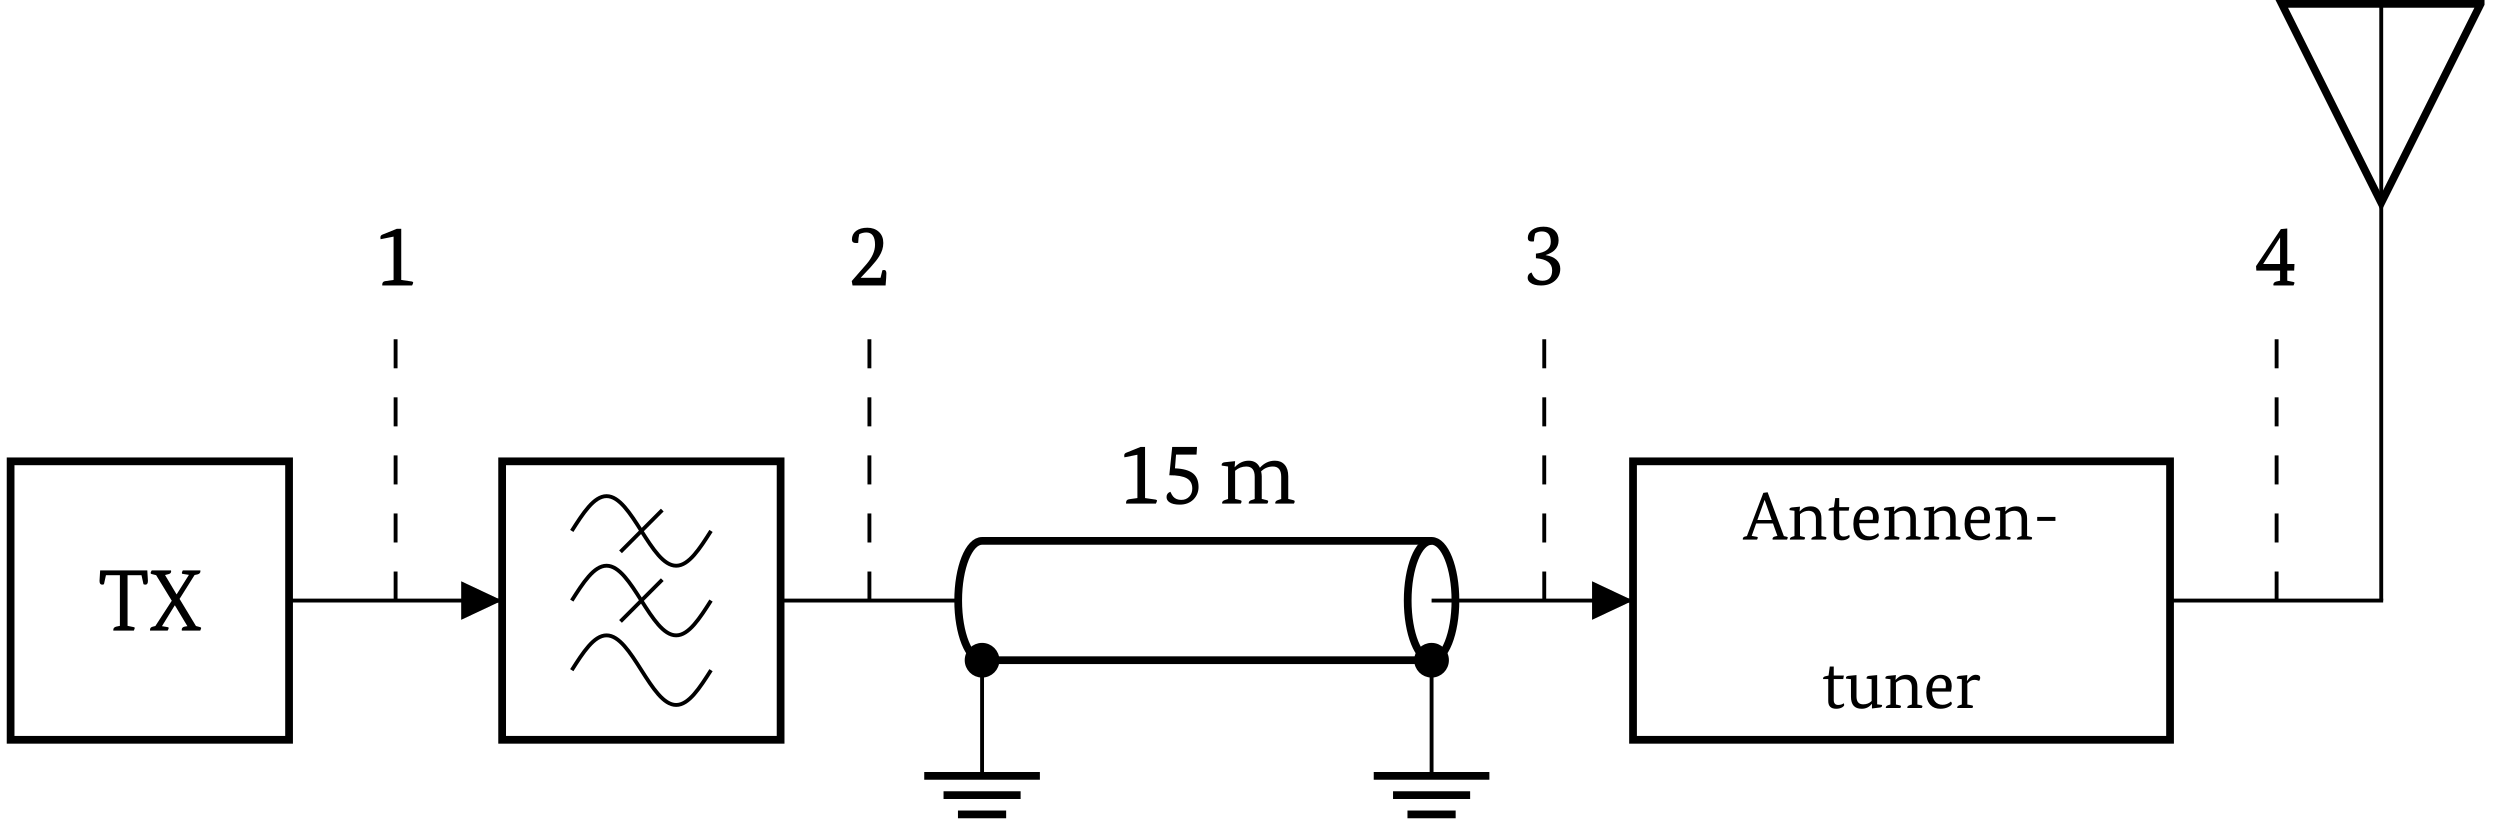
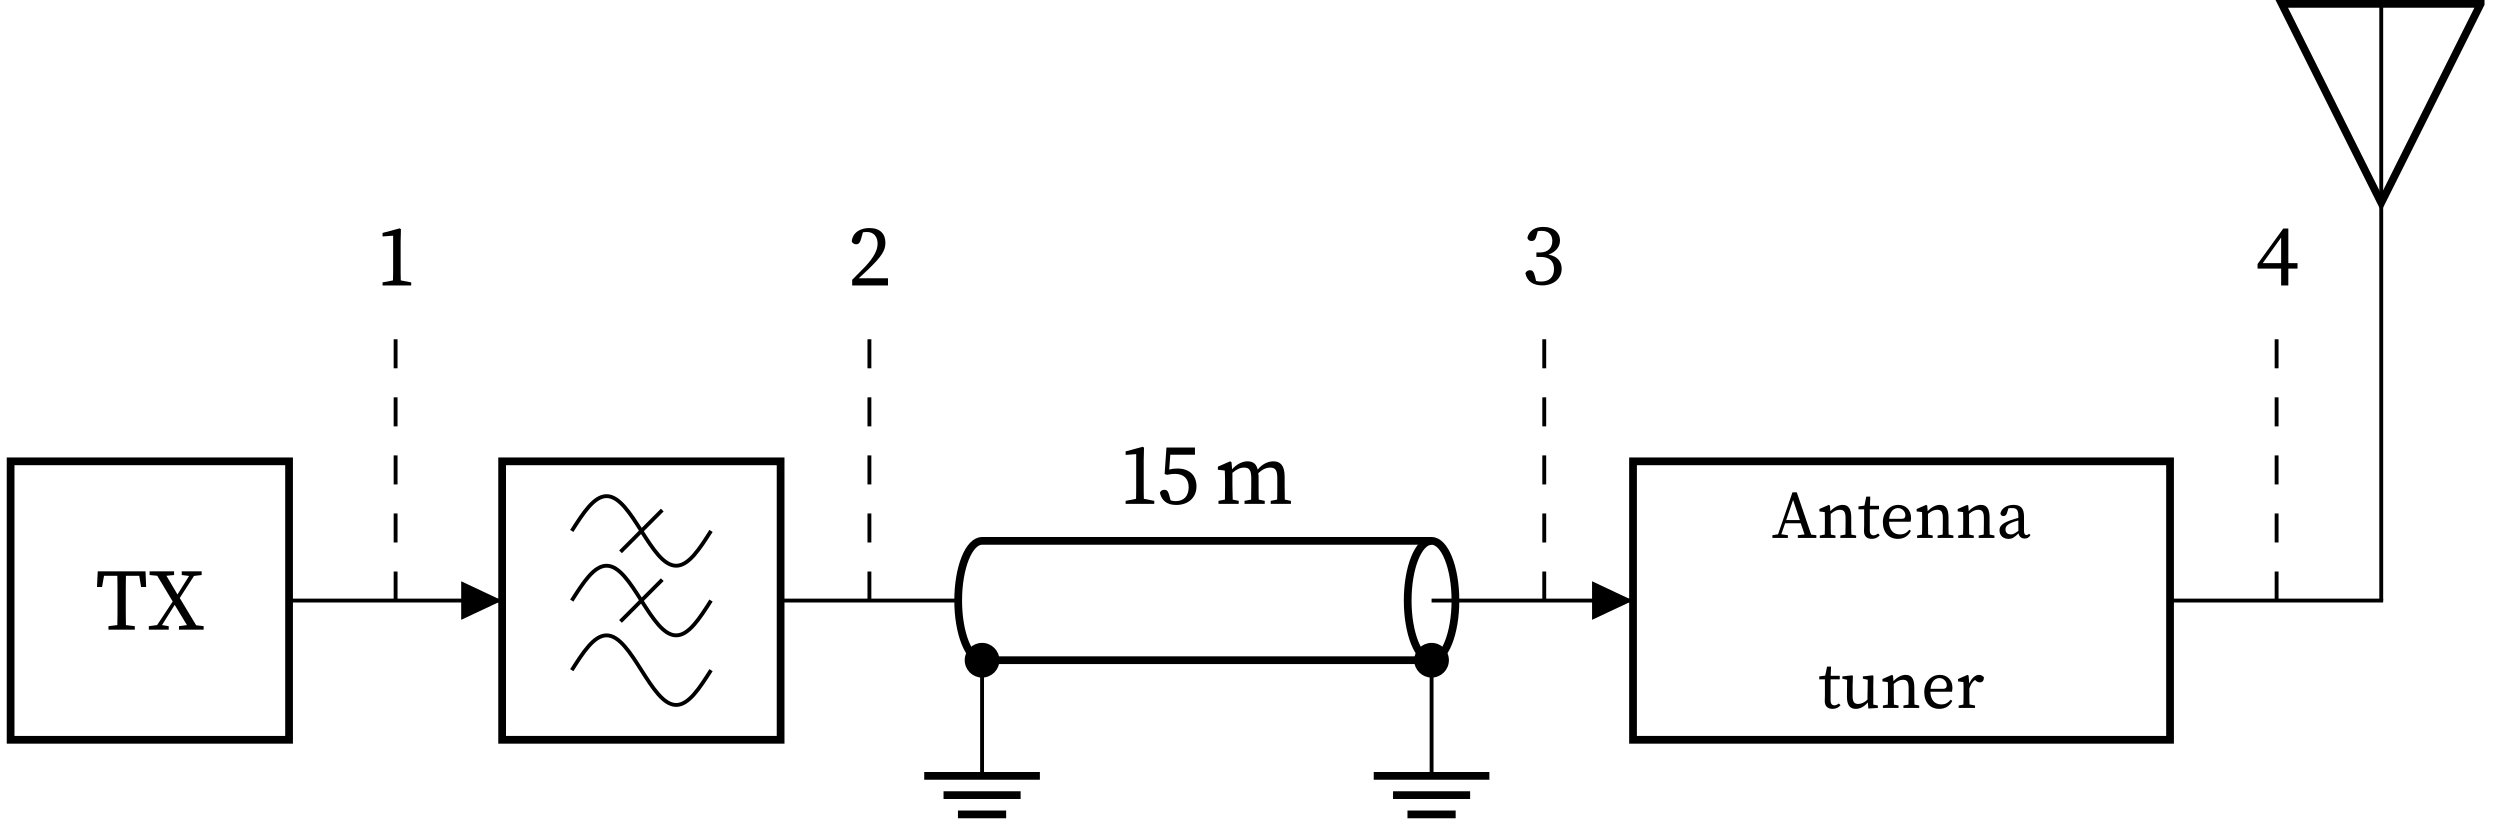
- <svg xmlns="http://www.w3.org/2000/svg" xmlns:xlink="http://www.w3.org/1999/xlink" width="255.099pt" height="84.245pt" viewBox="0 0 255.099 84.245" version="1.2">
+ <svg xmlns="http://www.w3.org/2000/svg" xmlns:xlink="http://www.w3.org/1999/xlink" width="255.099" height="84.245" viewBox="0 0 255.099 84.245">
  <defs>
    <g>
-       <symbol overflow="visible" id="glyph0-0">
-         <path style="stroke:none;" d="M 0.438 0 L 0.438 -6.219 L 4.781 -6.219 L 4.781 0 Z M 0.891 -0.438 L 4.344 -0.438 L 4.344 -5.781 L 0.891 -5.781 Z M 0.891 -0.438 " />
-       </symbol>
-       <symbol overflow="visible" id="glyph0-1">
-         <path style="stroke:none;" d="M 4.438 -5.656 L 3.016 -5.656 L 3.016 -0.484 L 3.625 -0.359 C 3.707 -0.348 3.75 -0.316 3.75 -0.266 C 3.75 -0.234 3.719 -0.145 3.656 0 L 1.562 0 C 1.562 -0.02 1.562 -0.047 1.562 -0.078 C 1.562 -0.242 1.66 -0.352 1.859 -0.406 L 2.234 -0.484 L 2.234 -5.656 L 0.812 -5.656 L 0.609 -4.734 C 0.547 -4.703 0.484 -4.688 0.422 -4.688 C 0.242 -4.688 0.156 -4.816 0.156 -5.078 C 0.156 -5.234 0.176 -5.586 0.219 -6.141 L 5.031 -6.141 C 5.07 -5.586 5.094 -5.234 5.094 -5.078 C 5.094 -4.816 5.008 -4.688 4.844 -4.688 C 4.77 -4.688 4.703 -4.703 4.641 -4.734 Z M 4.438 -5.656 " />
-       </symbol>
-       <symbol overflow="visible" id="glyph0-2">
-         <path style="stroke:none;" d="M 2.188 -6.141 C 2.195 -6.109 2.203 -6.078 2.203 -6.047 C 2.203 -5.891 2.098 -5.789 1.891 -5.75 L 1.578 -5.672 L 2.75 -3.703 L 2.766 -3.703 L 4.016 -5.688 L 3.422 -5.781 C 3.336 -5.781 3.297 -5.816 3.297 -5.891 C 3.297 -5.941 3.328 -6.023 3.391 -6.141 L 5.188 -6.141 C 5.188 -6.109 5.188 -6.078 5.188 -6.047 C 5.188 -5.891 5.086 -5.785 4.891 -5.734 L 4.594 -5.672 L 3.062 -3.234 L 4.734 -0.469 L 5.141 -0.359 C 5.223 -0.336 5.266 -0.305 5.266 -0.266 C 5.266 -0.234 5.234 -0.145 5.172 0 L 3.297 0 C 3.285 -0.02 3.281 -0.047 3.281 -0.078 C 3.281 -0.254 3.379 -0.363 3.578 -0.406 L 3.859 -0.453 L 2.594 -2.562 L 2.562 -2.562 L 1.266 -0.453 L 1.828 -0.359 C 1.91 -0.348 1.953 -0.316 1.953 -0.266 C 1.953 -0.203 1.914 -0.113 1.844 0 L 0.047 0 C 0.047 -0.02 0.047 -0.047 0.047 -0.078 C 0.047 -0.254 0.145 -0.363 0.344 -0.406 L 0.594 -0.469 L 2.266 -3.047 L 0.672 -5.656 L 0.234 -5.766 C 0.148 -5.785 0.109 -5.828 0.109 -5.891 C 0.109 -5.941 0.145 -6.023 0.219 -6.141 Z M 2.188 -6.141 " />
-       </symbol>
-       <symbol overflow="visible" id="glyph0-3">
-         <path style="stroke:none;" d="M 2.016 -0.562 L 2.016 -4.984 L 0.688 -4.719 C 0.676 -4.789 0.672 -4.852 0.672 -4.906 C 0.672 -5.039 0.738 -5.133 0.875 -5.188 L 2.344 -5.781 L 2.797 -5.781 L 2.797 -0.562 L 3.875 -0.406 C 3.969 -0.383 4.016 -0.348 4.016 -0.297 C 4.016 -0.242 3.977 -0.145 3.906 0 L 0.859 0 C 0.859 -0.02 0.859 -0.047 0.859 -0.078 C 0.859 -0.285 0.953 -0.406 1.141 -0.438 Z M 2.016 -0.562 " />
-       </symbol>
-       <symbol overflow="visible" id="glyph0-4">
-         <path style="stroke:none;" d="M 1.125 -5.781 L 3.656 -5.781 L 3.609 -5 L 1.516 -5 L 1.406 -3.594 C 2.258 -3.562 2.879 -3.383 3.266 -3.062 C 3.629 -2.758 3.812 -2.301 3.812 -1.688 C 3.812 -1.188 3.633 -0.758 3.281 -0.406 C 2.926 -0.062 2.461 0.109 1.891 0.109 C 1.41 0.109 1.051 0.02 0.812 -0.156 C 0.633 -0.289 0.547 -0.461 0.547 -0.672 C 0.547 -0.93 0.676 -1.109 0.938 -1.203 C 1.051 -0.961 1.145 -0.801 1.219 -0.719 C 1.414 -0.488 1.691 -0.375 2.047 -0.375 C 2.391 -0.375 2.664 -0.488 2.875 -0.719 C 3.07 -0.926 3.172 -1.195 3.172 -1.531 C 3.172 -2.02 2.984 -2.367 2.609 -2.578 C 2.242 -2.785 1.648 -2.891 0.828 -2.891 Z M 1.125 -5.781 " />
-       </symbol>
-       <symbol overflow="visible" id="glyph0-5">
-         <path style="stroke:none;" d="M 7.047 -0.469 L 7.578 -0.344 C 7.66 -0.32 7.703 -0.285 7.703 -0.234 C 7.703 -0.148 7.676 -0.07 7.625 0 L 5.734 0 C 5.723 -0.02 5.719 -0.039 5.719 -0.062 C 5.719 -0.195 5.812 -0.297 6 -0.359 L 6.328 -0.469 L 6.328 -2.734 C 6.328 -3.43 6.047 -3.781 5.484 -3.781 C 5.023 -3.781 4.625 -3.617 4.281 -3.297 C 4.32 -3.086 4.344 -2.914 4.344 -2.781 L 4.344 -0.469 L 4.875 -0.344 C 4.957 -0.32 5 -0.285 5 -0.234 C 5 -0.148 4.969 -0.07 4.906 0 L 3.016 0 C 3.016 -0.02 3.016 -0.039 3.016 -0.062 C 3.016 -0.195 3.109 -0.297 3.297 -0.359 L 3.625 -0.469 L 3.625 -2.734 C 3.625 -3.43 3.336 -3.781 2.766 -3.781 C 2.328 -3.781 1.945 -3.633 1.625 -3.344 L 1.625 -0.469 L 2.156 -0.344 C 2.238 -0.32 2.281 -0.285 2.281 -0.234 C 2.281 -0.148 2.254 -0.07 2.203 0 L 0.312 0 C 0.301 -0.02 0.297 -0.039 0.297 -0.062 C 0.297 -0.195 0.391 -0.297 0.578 -0.359 L 0.906 -0.469 L 0.906 -3.781 L 0.266 -3.875 C 0.254 -3.895 0.25 -3.914 0.25 -3.938 C 0.25 -4.102 0.359 -4.195 0.578 -4.219 L 1.625 -4.328 L 1.578 -3.719 L 1.594 -3.719 C 2.008 -4.156 2.484 -4.375 3.016 -4.375 C 3.555 -4.375 3.938 -4.133 4.156 -3.656 C 4.582 -4.133 5.094 -4.375 5.688 -4.375 C 6.113 -4.375 6.445 -4.234 6.688 -3.953 C 6.926 -3.68 7.047 -3.289 7.047 -2.781 Z M 7.047 -0.469 " />
-       </symbol>
-       <symbol overflow="visible" id="glyph0-6">
-         <path style="stroke:none;" d="M 0.422 -0.453 L 1.922 -2.172 C 2.504 -2.848 2.797 -3.508 2.797 -4.156 C 2.797 -4.988 2.5 -5.406 1.906 -5.406 C 1.664 -5.406 1.426 -5.348 1.188 -5.234 C 1.125 -4.992 1.086 -4.695 1.078 -4.344 C 1.004 -4.332 0.938 -4.328 0.875 -4.328 C 0.582 -4.328 0.438 -4.445 0.438 -4.688 C 0.438 -5.051 0.578 -5.344 0.859 -5.562 C 1.148 -5.781 1.535 -5.891 2.016 -5.891 C 2.492 -5.891 2.883 -5.75 3.188 -5.469 C 3.488 -5.195 3.641 -4.816 3.641 -4.328 C 3.641 -3.867 3.5 -3.414 3.219 -2.969 C 3.039 -2.676 2.742 -2.301 2.328 -1.844 L 1.344 -0.797 L 1.344 -0.781 L 3.359 -0.781 L 3.547 -1.547 C 3.598 -1.566 3.66 -1.578 3.734 -1.578 C 3.879 -1.578 3.953 -1.461 3.953 -1.234 C 3.953 -1.004 3.926 -0.594 3.875 0 L 0.5 0 Z M 0.422 -0.453 " />
-       </symbol>
-       <symbol overflow="visible" id="glyph0-7">
-         <path style="stroke:none;" d="M 1.375 -3.141 C 2.383 -3.254 2.891 -3.656 2.891 -4.344 C 2.891 -5.051 2.586 -5.406 1.984 -5.406 C 1.711 -5.406 1.484 -5.336 1.297 -5.203 C 1.223 -4.961 1.18 -4.691 1.172 -4.391 C 1.098 -4.379 1.031 -4.375 0.969 -4.375 C 0.688 -4.375 0.547 -4.492 0.547 -4.734 C 0.547 -5.078 0.691 -5.352 0.984 -5.562 C 1.285 -5.781 1.676 -5.891 2.156 -5.891 C 2.633 -5.891 3.008 -5.766 3.281 -5.516 C 3.551 -5.266 3.688 -4.926 3.688 -4.5 C 3.688 -4.082 3.547 -3.742 3.266 -3.484 C 3.078 -3.297 2.781 -3.133 2.375 -3 L 2.375 -2.984 C 2.844 -2.91 3.207 -2.754 3.469 -2.516 C 3.727 -2.273 3.859 -1.969 3.859 -1.594 C 3.859 -1.102 3.676 -0.695 3.312 -0.375 C 2.945 -0.051 2.473 0.109 1.891 0.109 C 1.41 0.109 1.051 0.016 0.812 -0.172 C 0.625 -0.305 0.531 -0.473 0.531 -0.672 C 0.531 -0.941 0.66 -1.125 0.922 -1.219 C 1.016 -0.988 1.109 -0.82 1.203 -0.719 C 1.41 -0.488 1.688 -0.375 2.031 -0.375 C 2.695 -0.375 3.031 -0.727 3.031 -1.438 C 3.031 -2.176 2.477 -2.586 1.375 -2.672 Z M 1.375 -3.141 " />
-       </symbol>
-       <symbol overflow="visible" id="glyph0-8">
-         <path style="stroke:none;" d="M 0.125 -1.969 L 2.656 -5.75 L 3.312 -5.812 L 3.312 -2.188 L 4.047 -2.188 L 4.016 -1.516 L 3.312 -1.516 L 3.312 -0.484 L 3.922 -0.359 C 4.004 -0.348 4.047 -0.316 4.047 -0.266 C 4.047 -0.234 4.016 -0.145 3.953 0 L 1.906 0 C 1.895 -0.02 1.891 -0.047 1.891 -0.078 C 1.891 -0.242 1.992 -0.352 2.203 -0.406 L 2.578 -0.484 L 2.578 -1.516 L 0.156 -1.516 Z M 0.859 -2.188 L 2.578 -2.188 L 2.578 -4.875 L 2.562 -4.875 L 0.859 -2.203 Z M 0.859 -2.188 " />
-       </symbol>
-       <symbol overflow="visible" id="glyph1-0">
-         <path style="stroke:none;" d="M 0.344 0 L 0.344 -4.828 L 3.719 -4.828 L 3.719 0 Z M 0.688 -0.344 L 3.375 -0.344 L 3.375 -4.484 L 0.688 -4.484 Z M 0.688 -0.344 " />
-       </symbol>
-       <symbol overflow="visible" id="glyph1-1">
-         <path style="stroke:none;" d="M 3.469 -0.375 L 3.016 -1.641 L 1.297 -1.641 L 0.844 -0.375 L 1.375 -0.281 C 1.438 -0.27 1.469 -0.242 1.469 -0.203 C 1.469 -0.172 1.441 -0.102 1.391 0 L -0.062 0 C -0.062 -0.02 -0.062 -0.039 -0.062 -0.062 C -0.062 -0.195 0.016 -0.281 0.172 -0.312 L 0.359 -0.359 L 2.031 -4.766 L 2.469 -4.828 L 4.125 -0.359 L 4.438 -0.281 C 4.5 -0.258 4.531 -0.234 4.531 -0.203 C 4.531 -0.18 4.504 -0.113 4.453 0 L 2.984 0 C 2.973 -0.02 2.969 -0.039 2.969 -0.062 C 2.969 -0.188 3.047 -0.27 3.203 -0.312 Z M 1.422 -2 L 2.891 -2 L 2.172 -4.031 L 2.156 -4.031 Z M 1.422 -2 " />
-       </symbol>
-       <symbol overflow="visible" id="glyph1-2">
-         <path style="stroke:none;" d="M 0.703 -0.359 L 0.703 -2.938 L 0.203 -3 C 0.191 -3.02 0.188 -3.039 0.188 -3.062 C 0.188 -3.188 0.273 -3.258 0.453 -3.281 L 1.266 -3.359 L 1.219 -2.891 L 1.25 -2.891 C 1.406 -3.047 1.535 -3.156 1.641 -3.219 C 1.859 -3.332 2.102 -3.391 2.375 -3.391 C 2.719 -3.391 2.984 -3.281 3.172 -3.062 C 3.359 -2.852 3.453 -2.551 3.453 -2.156 L 3.453 -0.359 L 3.875 -0.266 C 3.938 -0.254 3.969 -0.223 3.969 -0.172 C 3.969 -0.117 3.941 -0.062 3.891 0 L 2.438 0 C 2.426 -0.02 2.422 -0.035 2.422 -0.047 C 2.422 -0.148 2.492 -0.227 2.641 -0.281 L 2.891 -0.359 L 2.891 -2.125 C 2.891 -2.406 2.812 -2.617 2.656 -2.766 C 2.52 -2.879 2.348 -2.938 2.141 -2.938 C 1.816 -2.938 1.523 -2.82 1.266 -2.594 L 1.266 -0.359 L 1.672 -0.266 C 1.742 -0.254 1.781 -0.223 1.781 -0.172 C 1.781 -0.117 1.754 -0.062 1.703 0 L 0.234 0 C 0.234 -0.02 0.234 -0.035 0.234 -0.047 C 0.234 -0.148 0.305 -0.227 0.453 -0.281 Z M 0.703 -0.359 " />
-       </symbol>
-       <symbol overflow="visible" id="glyph1-3">
-         <path style="stroke:none;" d="M 0.672 -3.312 L 0.797 -4.234 L 1.203 -4.234 L 1.203 -3.312 L 2.234 -3.312 L 2.172 -2.953 L 1.203 -2.953 L 1.203 -0.828 C 1.203 -0.484 1.352 -0.312 1.656 -0.312 C 1.883 -0.312 2.07 -0.367 2.219 -0.484 C 2.25 -0.441 2.266 -0.379 2.266 -0.297 C 2.266 -0.234 2.203 -0.16 2.078 -0.078 C 1.91 0.023 1.703 0.078 1.453 0.078 C 0.91 0.078 0.641 -0.188 0.641 -0.719 L 0.641 -2.953 L 0.125 -2.953 C 0.113 -2.973 0.109 -2.988 0.109 -3 C 0.109 -3.113 0.18 -3.191 0.328 -3.234 Z M 0.672 -3.312 " />
-       </symbol>
-       <symbol overflow="visible" id="glyph1-4">
-         <path style="stroke:none;" d="M 0.891 -1.672 C 0.898 -1.242 1 -0.91 1.188 -0.672 C 1.375 -0.441 1.633 -0.328 1.969 -0.328 C 2.27 -0.328 2.551 -0.438 2.812 -0.656 C 2.863 -0.613 2.895 -0.547 2.906 -0.453 C 2.906 -0.348 2.801 -0.238 2.594 -0.125 C 2.352 0.008 2.066 0.078 1.734 0.078 C 1.316 0.078 0.984 -0.047 0.734 -0.297 C 0.441 -0.598 0.297 -1.031 0.297 -1.594 C 0.297 -2.164 0.445 -2.617 0.75 -2.953 C 1.02 -3.242 1.359 -3.391 1.766 -3.391 C 2.117 -3.391 2.398 -3.285 2.609 -3.078 C 2.797 -2.867 2.891 -2.586 2.891 -2.234 C 2.891 -2.086 2.863 -1.898 2.812 -1.672 Z M 1.688 -3.031 C 1.227 -3.031 0.969 -2.691 0.906 -2.016 L 2.266 -2.016 C 2.285 -2.098 2.297 -2.191 2.297 -2.297 C 2.297 -2.785 2.094 -3.031 1.688 -3.031 Z M 1.688 -3.031 " />
-       </symbol>
-       <symbol overflow="visible" id="glyph1-5">
-         <path style="stroke:none;" d="M 2.281 -1.906 L 0.422 -1.906 L 0.422 -2.312 L 2.281 -2.312 Z M 2.281 -1.906 " />
-       </symbol>
-       <symbol overflow="visible" id="glyph1-6">
-         <path style="stroke:none;" d="M 0.609 -2.938 L 0.109 -3 C 0.098 -3.02 0.094 -3.039 0.094 -3.062 C 0.094 -3.188 0.18 -3.258 0.359 -3.281 L 1.172 -3.359 L 1.172 -1.188 C 1.172 -0.645 1.398 -0.375 1.859 -0.375 C 2.211 -0.375 2.5 -0.488 2.719 -0.719 L 2.719 -2.938 L 2.203 -3 C 2.203 -3.02 2.203 -3.039 2.203 -3.062 C 2.203 -3.188 2.285 -3.258 2.453 -3.281 L 3.281 -3.359 L 3.281 -0.375 L 3.781 -0.312 C 3.781 -0.289 3.781 -0.27 3.781 -0.25 C 3.781 -0.125 3.695 -0.055 3.531 -0.047 L 2.75 0.047 L 2.75 -0.422 L 2.734 -0.422 C 2.473 -0.086 2.129 0.078 1.703 0.078 C 0.973 0.078 0.609 -0.332 0.609 -1.156 Z M 0.609 -2.938 " />
-       </symbol>
-       <symbol overflow="visible" id="glyph1-7">
-         <path style="stroke:none;" d="M 0.703 -0.359 L 0.703 -2.938 L 0.203 -3 C 0.191 -3.02 0.188 -3.039 0.188 -3.062 C 0.188 -3.188 0.273 -3.258 0.453 -3.281 L 1.266 -3.359 L 1.219 -2.781 L 1.25 -2.781 C 1.52 -3.188 1.812 -3.391 2.125 -3.391 C 2.426 -3.391 2.578 -3.281 2.578 -3.062 C 2.578 -2.969 2.539 -2.867 2.469 -2.766 C 2.301 -2.836 2.148 -2.875 2.016 -2.875 C 1.703 -2.875 1.453 -2.742 1.266 -2.484 L 1.266 -0.359 L 1.75 -0.266 C 1.812 -0.254 1.844 -0.223 1.844 -0.172 C 1.844 -0.117 1.82 -0.062 1.781 0 L 0.234 0 C 0.234 -0.02 0.234 -0.035 0.234 -0.047 C 0.234 -0.148 0.305 -0.227 0.453 -0.281 Z M 0.703 -0.359 " />
-       </symbol>
+       <g id="glyph-0-0">
+         <path d="M 2.266 -2.75 C 2.266 -1.984 2.266 -1.219 2.25 -0.469 L 1.344 -0.359 L 1.344 0 L 4.031 0 L 4.031 -0.359 L 3.125 -0.469 C 3.109 -1.234 3.109 -1.984 3.109 -2.75 L 3.109 -3.188 C 3.109 -3.969 3.109 -4.75 3.125 -5.5 L 4.484 -5.5 L 4.672 -4.359 L 5.188 -4.359 L 5.125 -5.953 L 0.25 -5.953 L 0.172 -4.359 L 0.688 -4.359 L 0.891 -5.5 L 2.25 -5.5 C 2.266 -4.734 2.266 -3.953 2.266 -3.188 Z M 2.266 -2.75 " />
+       </g>
+       <g id="glyph-0-1">
+         <path d="M 0.172 -5.578 L 0.953 -5.5 L 2.531 -2.875 L 0.938 -0.469 L 0.094 -0.359 L 0.094 0 L 2.125 0 L 2.125 -0.359 L 1.438 -0.469 L 2.734 -2.531 L 3.984 -0.469 L 3.172 -0.359 L 3.172 0 L 5.688 0 L 5.688 -0.359 L 4.922 -0.453 L 3.25 -3.234 L 4.703 -5.484 L 5.484 -5.578 L 5.484 -5.953 L 3.453 -5.953 L 3.453 -5.578 L 4.203 -5.484 L 3.016 -3.594 L 1.891 -5.5 L 2.672 -5.578 L 2.672 -5.953 L 0.172 -5.953 Z M 0.172 -5.578 " />
+       </g>
+       <g id="glyph-0-2">
+         <path d="M 0.562 -5.359 L 0.562 -5 L 1.641 -5.078 L 1.641 -1.875 C 1.641 -1.422 1.641 -0.969 1.625 -0.516 L 0.562 -0.312 L 0.562 0 L 3.484 0 L 3.484 -0.312 L 2.422 -0.516 C 2.406 -0.969 2.406 -1.422 2.406 -1.875 L 2.406 -4.469 L 2.438 -5.734 L 2.312 -5.828 Z M 0.562 -5.359 " />
+       </g>
+       <g id="glyph-0-3">
+         <path d="M 4.094 -1.781 C 4.094 -2.969 3.312 -3.609 2.156 -3.609 C 1.844 -3.609 1.578 -3.578 1.312 -3.5 L 1.422 -5.016 L 3.938 -5.016 L 3.938 -5.75 L 1.031 -5.75 L 0.844 -3.047 L 1.094 -2.969 C 1.375 -3.031 1.656 -3.062 1.906 -3.062 C 2.766 -3.062 3.297 -2.594 3.297 -1.703 C 3.297 -0.844 2.844 -0.281 1.969 -0.281 C 1.812 -0.281 1.641 -0.297 1.453 -0.359 L 1.328 -0.828 C 1.203 -1.312 1.078 -1.438 0.812 -1.438 C 0.609 -1.438 0.438 -1.344 0.359 -1.141 C 0.547 -0.297 1.125 0.109 2.031 0.109 C 3.266 0.109 4.094 -0.656 4.094 -1.781 Z M 4.094 -1.781 " />
+       </g>
+       <g id="glyph-0-4">
+         <path d="M 5.969 -4.344 C 5.406 -4.344 4.812 -4.062 4.359 -3.5 C 4.219 -4.094 3.875 -4.344 3.312 -4.344 C 2.766 -4.344 2.172 -4.016 1.75 -3.531 L 1.688 -4.25 L 1.547 -4.344 L 0.297 -3.797 L 0.297 -3.484 L 1 -3.406 C 1.016 -3.047 1.031 -2.781 1.031 -2.297 L 1.031 -1.859 C 1.031 -1.469 1.016 -0.891 1.016 -0.438 L 0.359 -0.312 L 0.359 0 L 2.422 0 L 2.422 -0.312 L 1.812 -0.438 C 1.797 -0.891 1.781 -1.469 1.781 -1.859 L 1.781 -3.172 C 2.219 -3.531 2.562 -3.703 2.969 -3.703 C 3.5 -3.703 3.703 -3.438 3.703 -2.625 L 3.703 -1.859 C 3.703 -1.453 3.688 -0.875 3.688 -0.438 L 3.016 -0.312 L 3.016 0 L 5.078 0 L 5.078 -0.312 L 4.469 -0.438 C 4.453 -0.891 4.453 -1.453 4.453 -1.859 L 4.453 -2.688 C 4.453 -2.859 4.438 -3 4.422 -3.141 C 4.875 -3.547 5.25 -3.703 5.625 -3.703 C 6.141 -3.703 6.359 -3.469 6.359 -2.641 L 6.359 -1.859 C 6.359 -1.453 6.359 -0.875 6.344 -0.438 L 5.688 -0.312 L 5.688 0 L 7.75 0 L 7.75 -0.312 L 7.125 -0.438 C 7.125 -0.891 7.109 -1.453 7.109 -1.859 L 7.109 -2.781 C 7.109 -3.891 6.688 -4.344 5.969 -4.344 Z M 5.969 -4.344 " />
+       </g>
+       <g id="glyph-0-5">
+         <path d="M 0.5 0 L 4.156 0 L 4.156 -0.734 L 1.172 -0.734 C 1.531 -1.062 1.891 -1.406 2.141 -1.641 C 3.5 -2.953 3.891 -3.562 3.891 -4.344 C 3.891 -5.234 3.391 -5.859 2.25 -5.859 C 1.344 -5.859 0.547 -5.422 0.453 -4.484 C 0.547 -4.297 0.719 -4.203 0.906 -4.203 C 1.156 -4.203 1.312 -4.359 1.422 -4.797 L 1.594 -5.422 C 1.766 -5.453 1.906 -5.453 2.031 -5.453 C 2.672 -5.453 3.094 -5 3.094 -4.266 C 3.094 -3.578 2.688 -2.844 1.812 -1.906 C 1.422 -1.516 0.969 -1.047 0.5 -0.578 Z M 0.5 0 " />
+       </g>
+       <g id="glyph-0-6">
+         <path d="M 1.438 -3.25 L 1.438 -2.797 L 1.859 -2.797 C 2.781 -2.797 3.234 -2.344 3.234 -1.562 C 3.234 -0.766 2.781 -0.281 1.906 -0.281 C 1.781 -0.281 1.609 -0.297 1.406 -0.344 L 1.297 -0.797 C 1.172 -1.25 1.078 -1.438 0.781 -1.438 C 0.578 -1.438 0.422 -1.344 0.312 -1.141 C 0.484 -0.266 1.156 0.109 2.031 0.109 C 3.234 0.109 4.016 -0.625 4.016 -1.578 C 4.016 -2.328 3.594 -2.859 2.672 -3.031 C 3.406 -3.297 3.844 -3.828 3.844 -4.469 C 3.844 -5.297 3.172 -5.859 2.141 -5.859 C 1.312 -5.859 0.672 -5.484 0.516 -4.734 C 0.594 -4.5 0.75 -4.422 0.938 -4.422 C 1.25 -4.422 1.359 -4.609 1.453 -4.984 L 1.578 -5.422 C 1.734 -5.453 1.859 -5.453 1.984 -5.453 C 2.672 -5.453 3.062 -5.078 3.062 -4.438 C 3.062 -3.688 2.594 -3.25 1.797 -3.25 Z M 1.438 -3.25 " />
+       </g>
+       <g id="glyph-0-7">
+         <path d="M 4.344 -1.719 L 4.344 -2.281 L 3.406 -2.281 L 3.406 -5.812 L 2.891 -5.812 L 0.266 -2.188 L 0.266 -1.719 L 2.672 -1.719 L 2.672 0 L 3.406 0 L 3.406 -1.719 Z M 0.797 -2.281 L 2.672 -4.891 L 2.672 -2.281 Z M 0.797 -2.281 " />
+       </g>
+       <g id="glyph-1-0">
+         <path d="M 2.141 -3.875 L 2.828 -1.828 L 1.438 -1.828 Z M 0.031 0 L 1.609 0 L 1.609 -0.281 L 0.938 -0.375 L 1.328 -1.5 L 2.922 -1.5 L 3.312 -0.359 L 2.625 -0.281 L 2.625 0 L 4.516 0 L 4.516 -0.281 L 3.984 -0.344 L 2.516 -4.656 L 2.078 -4.656 L 0.609 -0.375 L 0.031 -0.281 Z M 0.031 0 " />
+       </g>
+       <g id="glyph-1-1">
+         <path d="M 2.594 -3.375 C 2.172 -3.375 1.703 -3.109 1.359 -2.734 L 1.312 -3.297 L 1.203 -3.375 L 0.234 -2.953 L 0.234 -2.703 L 0.781 -2.641 C 0.797 -2.375 0.797 -2.156 0.797 -1.781 L 0.797 -1.453 C 0.797 -1.141 0.797 -0.688 0.781 -0.344 L 0.281 -0.25 L 0.281 0 L 1.875 0 L 1.875 -0.25 L 1.406 -0.344 C 1.391 -0.688 1.391 -1.141 1.391 -1.453 L 1.391 -2.453 C 1.734 -2.75 2.016 -2.875 2.328 -2.875 C 2.734 -2.875 2.906 -2.672 2.906 -2.031 L 2.906 -1.453 C 2.906 -1.125 2.891 -0.688 2.891 -0.344 L 2.375 -0.25 L 2.375 0 L 3.984 0 L 3.984 -0.25 L 3.5 -0.344 C 3.484 -0.688 3.484 -1.125 3.484 -1.453 L 3.484 -2.094 C 3.484 -3 3.188 -3.375 2.594 -3.375 Z M 2.594 -3.375 " />
+       </g>
+       <g id="glyph-1-2">
+         <path d="M 1.219 -0.781 L 1.219 -2.922 L 2.156 -2.922 L 2.156 -3.281 L 1.234 -3.281 L 1.266 -4.219 L 0.859 -4.219 L 0.672 -3.297 L 0.062 -3.219 L 0.062 -2.922 L 0.641 -2.922 L 0.641 -1.281 C 0.641 -1.016 0.625 -0.875 0.625 -0.703 C 0.625 -0.156 0.938 0.094 1.422 0.094 C 1.766 0.094 2.047 -0.047 2.234 -0.281 L 2.062 -0.453 C 1.891 -0.328 1.75 -0.266 1.609 -0.266 C 1.375 -0.266 1.219 -0.422 1.219 -0.781 Z M 1.219 -0.781 " />
+       </g>
+       <g id="glyph-1-3">
+         <path d="M 1.859 -3.047 C 2.281 -3.047 2.609 -2.703 2.609 -2.312 C 2.609 -2.109 2.531 -1.953 2.203 -1.953 L 0.953 -1.953 C 1.016 -2.75 1.469 -3.047 1.859 -3.047 Z M 1.906 -3.375 C 1.031 -3.375 0.312 -2.672 0.312 -1.609 C 0.312 -0.547 0.922 0.094 1.844 0.094 C 2.484 0.094 2.922 -0.219 3.172 -0.719 L 3.016 -0.844 C 2.766 -0.547 2.5 -0.359 2.047 -0.359 C 1.391 -0.359 0.953 -0.812 0.938 -1.656 L 3.141 -1.656 C 3.156 -1.75 3.188 -1.891 3.188 -2.047 C 3.188 -2.875 2.625 -3.375 1.906 -3.375 Z M 1.906 -3.375 " />
+       </g>
+       <g id="glyph-1-4">
+         <path d="M 2.875 0.062 C 3.109 0.062 3.312 -0.016 3.469 -0.297 L 3.328 -0.438 C 3.266 -0.359 3.188 -0.297 3.062 -0.297 C 2.922 -0.297 2.812 -0.406 2.812 -0.703 L 2.812 -2.172 C 2.812 -3.031 2.469 -3.375 1.75 -3.375 C 1.047 -3.375 0.531 -3.031 0.406 -2.516 C 0.422 -2.328 0.531 -2.234 0.719 -2.234 C 0.906 -2.234 1.016 -2.344 1.078 -2.562 L 1.219 -3.016 C 1.359 -3.047 1.484 -3.047 1.594 -3.047 C 2.047 -3.047 2.234 -2.891 2.234 -2.219 L 2.234 -2.047 C 1.969 -1.984 1.672 -1.891 1.453 -1.812 C 0.531 -1.484 0.312 -1.172 0.312 -0.781 C 0.312 -0.203 0.734 0.094 1.234 0.094 C 1.641 0.094 1.875 -0.094 2.25 -0.469 C 2.312 -0.141 2.547 0.062 2.875 0.062 Z M 0.922 -0.875 C 0.922 -1.078 1 -1.344 1.609 -1.578 C 1.75 -1.641 2 -1.719 2.234 -1.781 L 2.234 -0.719 C 1.844 -0.453 1.719 -0.359 1.484 -0.359 C 1.156 -0.359 0.922 -0.516 0.922 -0.875 Z M 0.922 -0.875 " />
+       </g>
+       <g id="glyph-1-5">
+         <path d="M 3.797 0 L 3.797 -0.25 L 3.328 -0.344 L 3.328 -2.281 L 3.344 -3.25 L 3.281 -3.328 L 2.266 -3.219 L 2.266 -2.984 L 2.766 -2.875 L 2.734 -0.844 C 2.422 -0.547 2.094 -0.406 1.781 -0.406 C 1.406 -0.406 1.219 -0.609 1.219 -1.219 L 1.219 -2.281 L 1.25 -3.25 L 1.188 -3.328 L 0.172 -3.219 L 0.172 -2.984 L 0.656 -2.875 L 0.641 -1.156 C 0.641 -0.234 0.984 0.094 1.547 0.094 C 1.953 0.094 2.391 -0.109 2.766 -0.562 L 2.828 0.062 Z M 3.797 0 " />
+       </g>
+       <g id="glyph-1-6">
+         <path d="M 0.297 0 L 1.969 0 L 1.969 -0.25 L 1.406 -0.359 C 1.391 -0.703 1.391 -1.141 1.391 -1.453 L 1.391 -1.969 C 1.5 -2.359 1.688 -2.656 1.969 -2.859 L 2.047 -2.781 C 2.172 -2.672 2.312 -2.609 2.469 -2.609 C 2.734 -2.609 2.875 -2.797 2.875 -3.109 C 2.797 -3.266 2.578 -3.375 2.375 -3.375 C 2 -3.375 1.609 -3.031 1.375 -2.484 L 1.312 -3.297 L 1.203 -3.375 L 0.234 -2.953 L 0.234 -2.703 L 0.781 -2.641 C 0.797 -2.375 0.797 -2.156 0.797 -1.781 L 0.797 -1.453 C 0.797 -1.141 0.797 -0.688 0.781 -0.344 L 0.297 -0.25 Z M 0.297 0 " />
+       </g>
    </g>
-     <clipPath id="clip1">
-       <path d="M 0.688 46 L 30 46 L 30 76 L 0.688 76 Z M 0.688 46 " />
+     <clipPath id="clip-0">
+       <path clip-rule="nonzero" d="M 0.688 46 L 30 46 L 30 76 L 0.688 76 Z M 0.688 46 " />
    </clipPath>
-     <clipPath id="clip2">
-       <path d="M 221 0 L 253.52 0 L 253.52 32 L 221 32 Z M 221 0 " />
+     <clipPath id="clip-1">
+       <path clip-rule="nonzero" d="M 221 0 L 253.52 0 L 253.52 32 L 221 32 Z M 221 0 " />
    </clipPath>
-     <clipPath id="clip3">
-       <path d="M 93 78 L 107 78 L 107 83.496 L 93 83.496 Z M 93 78 " />
+     <clipPath id="clip-2">
+       <path clip-rule="nonzero" d="M 93 78 L 107 78 L 107 83.496 L 93 83.496 Z M 93 78 " />
    </clipPath>
-     <clipPath id="clip4">
-       <path d="M 139 78 L 153 78 L 153 83.496 L 139 83.496 Z M 139 78 " />
+     <clipPath id="clip-3">
+       <path clip-rule="nonzero" d="M 139 78 L 153 78 L 153 83.496 L 139 83.496 Z M 139 78 " />
    </clipPath>
  </defs>
-   <g id="surface1">
-     <g clip-path="url(#clip1)" clip-rule="nonzero">
-       <path style="fill:none;stroke-width:0.797;stroke-linecap:butt;stroke-linejoin:miter;stroke:rgb(0%,0%,0%);stroke-opacity:1;stroke-miterlimit:10;" d="M -14.333 14.333 L 14.336 14.333 L 14.336 -14.336 L -14.333 -14.336 Z M -14.333 14.333 " transform="matrix(0.991118,0,0,-0.991118,15.28759,61.27981)" />
-     </g>
-     <g style="fill:rgb(0%,0%,0%);fill-opacity:1;">
-       <use xlink:href="#glyph0-1" x="10" y="64.346" />
-       <use xlink:href="#glyph0-2" x="15.261" y="64.346" />
-     </g>
-     <path style="fill:none;stroke-width:0.399;stroke-linecap:butt;stroke-linejoin:miter;stroke:rgb(0%,0%,0%);stroke-opacity:1;stroke-miterlimit:10;" d="M 14.336 -0.001 L 25.304 -0.001 M 25.304 -0.001 L 36.273 -0.001 " transform="matrix(0.991118,0,0,-0.991118,15.28759,61.27981)" />
-     <path style=" stroke:none;fill-rule:nonzero;fill:rgb(0%,0%,0%);fill-opacity:1;" d="M 47.059 61.281 L 47.059 63.246 L 51.238 61.281 L 47.059 59.312 Z M 47.059 61.281 " />
-     <path style="fill:none;stroke-width:0.797;stroke-linecap:butt;stroke-linejoin:miter;stroke:rgb(0%,0%,0%);stroke-opacity:1;stroke-miterlimit:10;" d="M 36.273 14.333 L 64.942 14.333 L 64.942 -14.336 L 36.273 -14.336 Z M 36.273 14.333 " transform="matrix(0.991118,0,0,-0.991118,15.28759,61.27981)" />
-     <path style="fill:none;stroke-width:0.399;stroke-linecap:butt;stroke-linejoin:miter;stroke:rgb(0%,0%,0%);stroke-opacity:1;stroke-miterlimit:10;" d="M 43.442 7.168 C 44.609 9 45.728 10.75 47.025 10.75 C 48.321 10.75 49.441 9 50.607 7.168 C 51.778 5.331 52.893 3.585 54.19 3.585 C 55.49 3.585 56.606 5.331 57.776 7.168 M 52.759 9.316 L 48.459 5.016 " transform="matrix(0.991118,0,0,-0.991118,15.28759,61.27981)" />
-     <path style="fill:none;stroke-width:0.399;stroke-linecap:butt;stroke-linejoin:miter;stroke:rgb(0%,0%,0%);stroke-opacity:1;stroke-miterlimit:10;" d="M 43.442 -0.001 C 44.609 1.835 45.728 3.585 47.025 3.585 C 48.321 3.585 49.441 1.835 50.607 -0.001 C 51.778 -1.834 52.893 -3.584 54.19 -3.584 C 55.49 -3.584 56.606 -1.834 57.776 -0.001 M 52.759 2.15 L 48.459 -2.149 " transform="matrix(0.991118,0,0,-0.991118,15.28759,61.27981)" />
-     <path style="fill:none;stroke-width:0.399;stroke-linecap:butt;stroke-linejoin:miter;stroke:rgb(0%,0%,0%);stroke-opacity:1;stroke-miterlimit:10;" d="M 43.442 -7.167 C 44.609 -5.334 45.728 -3.584 47.025 -3.584 C 48.321 -3.584 49.441 -5.334 50.607 -7.167 C 51.778 -9.003 52.893 -10.749 54.19 -10.749 C 55.49 -10.749 56.606 -9.003 57.776 -7.167 " transform="matrix(0.991118,0,0,-0.991118,15.28759,61.27981)" />
-     <path style="fill:none;stroke-width:0.399;stroke-linecap:butt;stroke-linejoin:miter;stroke:rgb(0%,0%,0%);stroke-opacity:1;stroke-miterlimit:10;" d="M 64.942 -0.001 L 83.225 -0.001 M 134.418 -0.001 L 152.702 -0.001 " transform="matrix(0.991118,0,0,-0.991118,15.28759,61.27981)" />
-     <path style="fill:none;stroke-width:0.797;stroke-linecap:butt;stroke-linejoin:miter;stroke:rgb(0%,0%,0%);stroke-opacity:1;stroke-miterlimit:10;" d="M 131.963 6.143 L 85.684 6.143 C 84.325 6.143 83.225 3.392 83.225 -0.001 C 83.225 -3.391 84.325 -6.142 85.684 -6.142 L 131.963 -6.142 C 133.318 -6.142 134.418 -3.391 134.418 -0.001 C 134.418 3.392 133.318 6.143 131.963 6.143 " transform="matrix(0.991118,0,0,-0.991118,15.28759,61.27981)" />
-     <path style="fill:none;stroke-width:0.797;stroke-linecap:butt;stroke-linejoin:miter;stroke:rgb(0%,0%,0%);stroke-opacity:1;stroke-miterlimit:10;" d="M 131.963 6.143 C 130.603 6.143 129.503 3.392 129.503 -0.001 C 129.503 -3.391 130.603 -6.142 131.963 -6.142 " transform="matrix(0.991118,0,0,-0.991118,15.28759,61.27981)" />
-     <path style="fill:none;stroke-width:0.399;stroke-linecap:butt;stroke-linejoin:miter;stroke:rgb(0%,0%,0%);stroke-opacity:1;stroke-miterlimit:10;" d="M 131.963 -0.001 L 134.418 -0.001 " transform="matrix(0.991118,0,0,-0.991118,15.28759,61.27981)" />
-     <g style="fill:rgb(0%,0%,0%);fill-opacity:1;">
-       <use xlink:href="#glyph0-3" x="114.044" y="51.384" />
-       <use xlink:href="#glyph0-4" x="118.487" y="51.384" />
-     </g>
-     <g style="fill:rgb(0%,0%,0%);fill-opacity:1;">
-       <use xlink:href="#glyph0-5" x="124.405" y="51.384" />
-     </g>
-     <path style=" stroke:none;fill-rule:nonzero;fill:rgb(0%,0%,0%);fill-opacity:1;" d="M 162.453 61.281 L 162.453 63.246 L 166.633 61.281 L 162.453 59.312 Z M 162.453 61.281 " />
-     <path style="fill:none;stroke-width:0.797;stroke-linecap:butt;stroke-linejoin:miter;stroke:rgb(0%,0%,0%);stroke-opacity:1;stroke-miterlimit:10;" d="M 152.702 14.333 L 207.99 14.333 L 207.99 -14.336 L 152.702 -14.336 Z M 152.702 14.333 " transform="matrix(0.991118,0,0,-0.991118,15.28759,61.27981)" />
-     <path style="fill:none;stroke-width:0.399;stroke-linecap:butt;stroke-linejoin:miter;stroke:rgb(0%,0%,0%);stroke-opacity:1;stroke-miterlimit:10;" d="M 207.99 -0.001 L 218.962 -0.001 M 218.962 -0.001 L 229.931 -0.001 " transform="matrix(0.991118,0,0,-0.991118,15.28759,61.27981)" />
-     <path style="fill:none;stroke-width:0.399;stroke-linecap:butt;stroke-linejoin:miter;stroke:rgb(0%,0%,0%);stroke-opacity:1;stroke-miterlimit:10;" d="M 229.733 -0.001 L 229.733 61.431 " transform="matrix(0.991118,0,0,-0.991118,15.28759,61.27981)" />
-     <g clip-path="url(#clip2)" clip-rule="nonzero">
-       <path style="fill:none;stroke-width:0.797;stroke-linecap:butt;stroke-linejoin:miter;stroke:rgb(0%,0%,0%);stroke-opacity:1;stroke-miterlimit:10;" d="M 229.733 61.431 L 239.969 61.431 L 229.733 40.956 L 219.494 61.431 L 229.733 61.431 " transform="matrix(0.991118,0,0,-0.991118,15.28759,61.27981)" />
-     </g>
-     <path style="fill-rule:nonzero;fill:rgb(0%,0%,0%);fill-opacity:1;stroke-width:0.399;stroke-linecap:butt;stroke-linejoin:miter;stroke:rgb(0%,0%,0%);stroke-opacity:1;stroke-miterlimit:10;" d="M 87.269 -6.142 C 87.269 -5.267 86.559 -4.558 85.684 -4.558 C 84.806 -4.558 84.096 -5.267 84.096 -6.142 C 84.096 -7.021 84.806 -7.73 85.684 -7.73 C 86.559 -7.73 87.269 -7.021 87.269 -6.142 Z M 87.269 -6.142 " transform="matrix(0.991118,0,0,-0.991118,15.28759,61.27981)" />
-     <path style="fill:none;stroke-width:0.399;stroke-linecap:butt;stroke-linejoin:miter;stroke:rgb(0%,0%,0%);stroke-opacity:1;stroke-miterlimit:10;" d="M 85.684 -6.142 L 85.684 -18.048 " transform="matrix(0.991118,0,0,-0.991118,15.28759,61.27981)" />
-     <g clip-path="url(#clip3)" clip-rule="nonzero">
-       <path style="fill:none;stroke-width:0.797;stroke-linecap:butt;stroke-linejoin:miter;stroke:rgb(0%,0%,0%);stroke-opacity:1;stroke-miterlimit:10;" d="M 79.729 -18.048 L 91.636 -18.048 M 81.716 -20.035 L 89.653 -20.035 M 83.201 -22.017 L 88.163 -22.017 " transform="matrix(0.991118,0,0,-0.991118,15.28759,61.27981)" />
-     </g>
-     <path style="fill-rule:nonzero;fill:rgb(0%,0%,0%);fill-opacity:1;stroke-width:0.399;stroke-linecap:butt;stroke-linejoin:miter;stroke:rgb(0%,0%,0%);stroke-opacity:1;stroke-miterlimit:10;" d="M 133.547 -6.142 C 133.547 -5.267 132.838 -4.558 131.963 -4.558 C 131.084 -4.558 130.374 -5.267 130.374 -6.142 C 130.374 -7.021 131.084 -7.73 131.963 -7.73 C 132.838 -7.73 133.547 -7.021 133.547 -6.142 Z M 133.547 -6.142 " transform="matrix(0.991118,0,0,-0.991118,15.28759,61.27981)" />
-     <path style="fill:none;stroke-width:0.399;stroke-linecap:butt;stroke-linejoin:miter;stroke:rgb(0%,0%,0%);stroke-opacity:1;stroke-miterlimit:10;" d="M 131.963 -6.142 L 131.963 -18.048 " transform="matrix(0.991118,0,0,-0.991118,15.28759,61.27981)" />
-     <g clip-path="url(#clip4)" clip-rule="nonzero">
-       <path style="fill:none;stroke-width:0.797;stroke-linecap:butt;stroke-linejoin:miter;stroke:rgb(0%,0%,0%);stroke-opacity:1;stroke-miterlimit:10;" d="M 126.007 -18.048 L 137.914 -18.048 M 127.994 -20.035 L 135.932 -20.035 M 129.48 -22.017 L 134.442 -22.017 " transform="matrix(0.991118,0,0,-0.991118,15.28759,61.27981)" />
-     </g>
-     <g style="fill:rgb(0%,0%,0%);fill-opacity:1;">
-       <use xlink:href="#glyph1-1" x="177.898" y="55.058" />
-       <use xlink:href="#glyph1-2" x="182.405" y="55.058" />
-       <use xlink:href="#glyph1-3" x="186.469" y="55.058" />
-       <use xlink:href="#glyph1-4" x="188.819" y="55.058" />
-       <use xlink:href="#glyph1-2" x="192.04" y="55.058" />
-       <use xlink:href="#glyph1-2" x="196.104" y="55.058" />
-       <use xlink:href="#glyph1-4" x="200.168" y="55.058" />
-       <use xlink:href="#glyph1-2" x="203.389" y="55.058" />
-       <use xlink:href="#glyph1-5" x="207.454" y="55.058" />
-     </g>
-     <g style="fill:rgb(0%,0%,0%);fill-opacity:1;">
-       <use xlink:href="#glyph1-3" x="185.912" y="72.245" />
-       <use xlink:href="#glyph1-6" x="188.263" y="72.245" />
-       <use xlink:href="#glyph1-2" x="192.195" y="72.245" />
-       <use xlink:href="#glyph1-4" x="196.26" y="72.245" />
-       <use xlink:href="#glyph1-7" x="199.481" y="72.245" />
-     </g>
-     <path style="fill:none;stroke-width:0.399;stroke-linecap:butt;stroke-linejoin:miter;stroke:rgb(0%,0%,0%);stroke-opacity:1;stroke-dasharray:2.989,2.989;stroke-miterlimit:10;" d="M 25.304 -0.001 L 25.304 29.255 " transform="matrix(0.991118,0,0,-0.991118,15.28759,61.27981)" />
-     <g style="fill:rgb(0%,0%,0%);fill-opacity:1;">
-       <use xlink:href="#glyph0-3" x="38.145" y="29.128" />
-     </g>
-     <path style="fill:none;stroke-width:0.399;stroke-linecap:butt;stroke-linejoin:miter;stroke:rgb(0%,0%,0%);stroke-opacity:1;stroke-dasharray:2.989,2.989;stroke-miterlimit:10;" d="M 74.085 -0.001 L 74.085 29.255 " transform="matrix(0.991118,0,0,-0.991118,15.28759,61.27981)" />
-     <g style="fill:rgb(0%,0%,0%);fill-opacity:1;">
-       <use xlink:href="#glyph0-6" x="86.491" y="29.128" />
-     </g>
-     <path style="fill:none;stroke-width:0.399;stroke-linecap:butt;stroke-linejoin:miter;stroke:rgb(0%,0%,0%);stroke-opacity:1;stroke-dasharray:2.989,2.989;stroke-miterlimit:10;" d="M 143.562 -0.001 L 143.562 29.255 " transform="matrix(0.991118,0,0,-0.991118,15.28759,61.27981)" />
-     <g style="fill:rgb(0%,0%,0%);fill-opacity:1;">
-       <use xlink:href="#glyph0-7" x="155.35" y="29.021" />
-     </g>
-     <path style="fill:none;stroke-width:0.399;stroke-linecap:butt;stroke-linejoin:miter;stroke:rgb(0%,0%,0%);stroke-opacity:1;stroke-dasharray:2.989,2.989;stroke-miterlimit:10;" d="M 218.962 -0.001 L 218.962 29.255 " transform="matrix(0.991118,0,0,-0.991118,15.28759,61.27981)" />
-     <g style="fill:rgb(0%,0%,0%);fill-opacity:1;">
-       <use xlink:href="#glyph0-8" x="230.08" y="29.128" />
-     </g>
+   <g clip-path="url(#clip-0)">
+     <path fill="none" stroke-width="0.797" stroke-linecap="butt" stroke-linejoin="miter" stroke="rgb(0%, 0%, 0%)" stroke-opacity="1" stroke-miterlimit="10" d="M -14.333 14.333 L 14.336 14.333 L 14.336 -14.336 L -14.333 -14.336 Z M -14.333 14.333 " transform="matrix(0.991118, 0, 0, -0.991118, 15.28759, 61.27981)" />
+   </g>
+   <g fill="rgb(0%, 0%, 0%)" fill-opacity="1">
+     <use xlink:href="#glyph-0-0" x="9.724" y="64.253" />
+     <use xlink:href="#glyph-0-1" x="15.092" y="64.253" />
+   </g>
+   <path fill="none" stroke-width="0.399" stroke-linecap="butt" stroke-linejoin="miter" stroke="rgb(0%, 0%, 0%)" stroke-opacity="1" stroke-miterlimit="10" d="M 14.336 -0.001 L 25.304 -0.001 M 25.304 -0.001 L 36.273 -0.001 " transform="matrix(0.991118, 0, 0, -0.991118, 15.28759, 61.27981)" />
+   <path fill-rule="nonzero" fill="rgb(0%, 0%, 0%)" fill-opacity="1" d="M 47.059 61.281 L 47.059 63.246 L 51.238 61.281 L 47.059 59.312 Z M 47.059 61.281 " />
+   <path fill="none" stroke-width="0.797" stroke-linecap="butt" stroke-linejoin="miter" stroke="rgb(0%, 0%, 0%)" stroke-opacity="1" stroke-miterlimit="10" d="M 36.273 14.333 L 64.942 14.333 L 64.942 -14.336 L 36.273 -14.336 Z M 36.273 14.333 " transform="matrix(0.991118, 0, 0, -0.991118, 15.28759, 61.27981)" />
+   <path fill="none" stroke-width="0.399" stroke-linecap="butt" stroke-linejoin="miter" stroke="rgb(0%, 0%, 0%)" stroke-opacity="1" stroke-miterlimit="10" d="M 43.442 7.168 C 44.609 9 45.728 10.75 47.025 10.75 C 48.321 10.75 49.441 9 50.607 7.168 C 51.778 5.331 52.893 3.585 54.19 3.585 C 55.49 3.585 56.606 5.331 57.776 7.168 M 52.759 9.316 L 48.459 5.016 " transform="matrix(0.991118, 0, 0, -0.991118, 15.28759, 61.27981)" />
+   <path fill="none" stroke-width="0.399" stroke-linecap="butt" stroke-linejoin="miter" stroke="rgb(0%, 0%, 0%)" stroke-opacity="1" stroke-miterlimit="10" d="M 43.442 -0.001 C 44.609 1.835 45.728 3.585 47.025 3.585 C 48.321 3.585 49.441 1.835 50.607 -0.001 C 51.778 -1.834 52.893 -3.584 54.19 -3.584 C 55.49 -3.584 56.606 -1.834 57.776 -0.001 M 52.759 2.15 L 48.459 -2.149 " transform="matrix(0.991118, 0, 0, -0.991118, 15.28759, 61.27981)" />
+   <path fill="none" stroke-width="0.399" stroke-linecap="butt" stroke-linejoin="miter" stroke="rgb(0%, 0%, 0%)" stroke-opacity="1" stroke-miterlimit="10" d="M 43.442 -7.167 C 44.609 -5.334 45.728 -3.584 47.025 -3.584 C 48.321 -3.584 49.441 -5.334 50.607 -7.167 C 51.778 -9.003 52.893 -10.749 54.19 -10.749 C 55.49 -10.749 56.606 -9.003 57.776 -7.167 " transform="matrix(0.991118, 0, 0, -0.991118, 15.28759, 61.27981)" />
+   <path fill="none" stroke-width="0.399" stroke-linecap="butt" stroke-linejoin="miter" stroke="rgb(0%, 0%, 0%)" stroke-opacity="1" stroke-miterlimit="10" d="M 64.942 -0.001 L 83.225 -0.001 M 134.418 -0.001 L 152.702 -0.001 " transform="matrix(0.991118, 0, 0, -0.991118, 15.28759, 61.27981)" />
+   <path fill="none" stroke-width="0.797" stroke-linecap="butt" stroke-linejoin="miter" stroke="rgb(0%, 0%, 0%)" stroke-opacity="1" stroke-miterlimit="10" d="M 131.963 6.143 L 85.684 6.143 C 84.325 6.143 83.225 3.392 83.225 -0.001 C 83.225 -3.391 84.325 -6.142 85.684 -6.142 L 131.963 -6.142 C 133.318 -6.142 134.418 -3.391 134.418 -0.001 C 134.418 3.392 133.318 6.143 131.963 6.143 " transform="matrix(0.991118, 0, 0, -0.991118, 15.28759, 61.27981)" />
+   <path fill="none" stroke-width="0.797" stroke-linecap="butt" stroke-linejoin="miter" stroke="rgb(0%, 0%, 0%)" stroke-opacity="1" stroke-miterlimit="10" d="M 131.963 6.143 C 130.603 6.143 129.503 3.392 129.503 -0.001 C 129.503 -3.391 130.603 -6.142 131.963 -6.142 " transform="matrix(0.991118, 0, 0, -0.991118, 15.28759, 61.27981)" />
+   <path fill="none" stroke-width="0.399" stroke-linecap="butt" stroke-linejoin="miter" stroke="rgb(0%, 0%, 0%)" stroke-opacity="1" stroke-miterlimit="10" d="M 131.963 -0.001 L 134.418 -0.001 " transform="matrix(0.991118, 0, 0, -0.991118, 15.28759, 61.27981)" />
+   <g fill="rgb(0%, 0%, 0%)" fill-opacity="1">
+     <use xlink:href="#glyph-0-2" x="114.297" y="51.417" />
+   </g>
+   <g fill="rgb(0%, 0%, 0%)" fill-opacity="1">
+     <use xlink:href="#glyph-0-3" x="117.994" y="51.417" />
+   </g>
+   <g fill="rgb(0%, 0%, 0%)" fill-opacity="1">
+     <use xlink:href="#glyph-0-4" x="123.975" y="51.417" />
+   </g>
+   <path fill-rule="nonzero" fill="rgb(0%, 0%, 0%)" fill-opacity="1" d="M 162.453 61.281 L 162.453 63.246 L 166.633 61.281 L 162.453 59.312 Z M 162.453 61.281 " />
+   <path fill="none" stroke-width="0.797" stroke-linecap="butt" stroke-linejoin="miter" stroke="rgb(0%, 0%, 0%)" stroke-opacity="1" stroke-miterlimit="10" d="M 152.702 14.333 L 207.99 14.333 L 207.99 -14.336 L 152.702 -14.336 Z M 152.702 14.333 " transform="matrix(0.991118, 0, 0, -0.991118, 15.28759, 61.27981)" />
+   <path fill="none" stroke-width="0.399" stroke-linecap="butt" stroke-linejoin="miter" stroke="rgb(0%, 0%, 0%)" stroke-opacity="1" stroke-miterlimit="10" d="M 207.99 -0.001 L 218.962 -0.001 M 218.962 -0.001 L 229.931 -0.001 " transform="matrix(0.991118, 0, 0, -0.991118, 15.28759, 61.27981)" />
+   <path fill="none" stroke-width="0.399" stroke-linecap="butt" stroke-linejoin="miter" stroke="rgb(0%, 0%, 0%)" stroke-opacity="1" stroke-miterlimit="10" d="M 229.733 -0.001 L 229.733 61.431 " transform="matrix(0.991118, 0, 0, -0.991118, 15.28759, 61.27981)" />
+   <g clip-path="url(#clip-1)">
+     <path fill="none" stroke-width="0.797" stroke-linecap="butt" stroke-linejoin="miter" stroke="rgb(0%, 0%, 0%)" stroke-opacity="1" stroke-miterlimit="10" d="M 229.733 61.431 L 239.969 61.431 L 229.733 40.956 L 219.494 61.431 L 229.733 61.431 " transform="matrix(0.991118, 0, 0, -0.991118, 15.28759, 61.27981)" />
+   </g>
+   <path fill-rule="nonzero" fill="rgb(0%, 0%, 0%)" fill-opacity="1" stroke-width="0.399" stroke-linecap="butt" stroke-linejoin="miter" stroke="rgb(0%, 0%, 0%)" stroke-opacity="1" stroke-miterlimit="10" d="M 87.269 -6.142 C 87.269 -5.267 86.559 -4.558 85.684 -4.558 C 84.806 -4.558 84.096 -5.267 84.096 -6.142 C 84.096 -7.021 84.806 -7.73 85.684 -7.73 C 86.559 -7.73 87.269 -7.021 87.269 -6.142 Z M 87.269 -6.142 " transform="matrix(0.991118, 0, 0, -0.991118, 15.28759, 61.27981)" />
+   <path fill="none" stroke-width="0.399" stroke-linecap="butt" stroke-linejoin="miter" stroke="rgb(0%, 0%, 0%)" stroke-opacity="1" stroke-miterlimit="10" d="M 85.684 -6.142 L 85.684 -18.048 " transform="matrix(0.991118, 0, 0, -0.991118, 15.28759, 61.27981)" />
+   <g clip-path="url(#clip-2)">
+     <path fill="none" stroke-width="0.797" stroke-linecap="butt" stroke-linejoin="miter" stroke="rgb(0%, 0%, 0%)" stroke-opacity="1" stroke-miterlimit="10" d="M 79.729 -18.048 L 91.636 -18.048 M 81.716 -20.035 L 89.653 -20.035 M 83.201 -22.017 L 88.163 -22.017 " transform="matrix(0.991118, 0, 0, -0.991118, 15.28759, 61.27981)" />
+   </g>
+   <path fill-rule="nonzero" fill="rgb(0%, 0%, 0%)" fill-opacity="1" stroke-width="0.399" stroke-linecap="butt" stroke-linejoin="miter" stroke="rgb(0%, 0%, 0%)" stroke-opacity="1" stroke-miterlimit="10" d="M 133.547 -6.142 C 133.547 -5.267 132.838 -4.558 131.963 -4.558 C 131.084 -4.558 130.374 -5.267 130.374 -6.142 C 130.374 -7.021 131.084 -7.73 131.963 -7.73 C 132.838 -7.73 133.547 -7.021 133.547 -6.142 Z M 133.547 -6.142 " transform="matrix(0.991118, 0, 0, -0.991118, 15.28759, 61.27981)" />
+   <path fill="none" stroke-width="0.399" stroke-linecap="butt" stroke-linejoin="miter" stroke="rgb(0%, 0%, 0%)" stroke-opacity="1" stroke-miterlimit="10" d="M 131.963 -6.142 L 131.963 -18.048 " transform="matrix(0.991118, 0, 0, -0.991118, 15.28759, 61.27981)" />
+   <g clip-path="url(#clip-3)">
+     <path fill="none" stroke-width="0.797" stroke-linecap="butt" stroke-linejoin="miter" stroke="rgb(0%, 0%, 0%)" stroke-opacity="1" stroke-miterlimit="10" d="M 126.007 -18.048 L 137.914 -18.048 M 127.994 -20.035 L 135.932 -20.035 M 129.48 -22.017 L 134.442 -22.017 " transform="matrix(0.991118, 0, 0, -0.991118, 15.28759, 61.27981)" />
+   </g>
+   <g fill="rgb(0%, 0%, 0%)" fill-opacity="1">
+     <use xlink:href="#glyph-1-0" x="180.825" y="54.892" />
+     <use xlink:href="#glyph-1-1" x="185.415" y="54.892" />
+   </g>
+   <g fill="rgb(0%, 0%, 0%)" fill-opacity="1">
+     <use xlink:href="#glyph-1-2" x="189.576" y="54.892" />
+   </g>
+   <g fill="rgb(0%, 0%, 0%)" fill-opacity="1">
+     <use xlink:href="#glyph-1-3" x="191.815" y="54.892" />
+     <use xlink:href="#glyph-1-1" x="195.34" y="54.892" />
+     <use xlink:href="#glyph-1-1" x="199.529" y="54.892" />
+     <use xlink:href="#glyph-1-4" x="203.717" y="54.892" />
+   </g>
+   <g fill="rgb(0%, 0%, 0%)" fill-opacity="1">
+     <use xlink:href="#glyph-1-2" x="185.573" y="72.238" />
+     <use xlink:href="#glyph-1-5" x="187.82" y="72.238" />
+     <use xlink:href="#glyph-1-1" x="191.85" y="72.238" />
+     <use xlink:href="#glyph-1-3" x="196.038" y="72.238" />
+     <use xlink:href="#glyph-1-6" x="199.563" y="72.238" />
+   </g>
+   <path fill="none" stroke-width="0.399" stroke-linecap="butt" stroke-linejoin="miter" stroke="rgb(0%, 0%, 0%)" stroke-opacity="1" stroke-dasharray="2.989 2.989" stroke-miterlimit="10" d="M 25.304 -0.001 L 25.304 29.255 " transform="matrix(0.991118, 0, 0, -0.991118, 15.28759, 61.27981)" />
+   <g fill="rgb(0%, 0%, 0%)" fill-opacity="1">
+     <use xlink:href="#glyph-0-2" x="38.474" y="29.128" />
+   </g>
+   <path fill="none" stroke-width="0.399" stroke-linecap="butt" stroke-linejoin="miter" stroke="rgb(0%, 0%, 0%)" stroke-opacity="1" stroke-dasharray="2.989 2.989" stroke-miterlimit="10" d="M 74.085 -0.001 L 74.085 29.255 " transform="matrix(0.991118, 0, 0, -0.991118, 15.28759, 61.27981)" />
+   <g fill="rgb(0%, 0%, 0%)" fill-opacity="1">
+     <use xlink:href="#glyph-0-5" x="86.456" y="29.128" />
+   </g>
+   <path fill="none" stroke-width="0.399" stroke-linecap="butt" stroke-linejoin="miter" stroke="rgb(0%, 0%, 0%)" stroke-opacity="1" stroke-dasharray="2.989 2.989" stroke-miterlimit="10" d="M 143.562 -0.001 L 143.562 29.255 " transform="matrix(0.991118, 0, 0, -0.991118, 15.28759, 61.27981)" />
+   <g fill="rgb(0%, 0%, 0%)" fill-opacity="1">
+     <use xlink:href="#glyph-0-6" x="155.336" y="29.012" />
+   </g>
+   <path fill="none" stroke-width="0.399" stroke-linecap="butt" stroke-linejoin="miter" stroke="rgb(0%, 0%, 0%)" stroke-opacity="1" stroke-dasharray="2.989 2.989" stroke-miterlimit="10" d="M 218.962 -0.001 L 218.962 29.255 " transform="matrix(0.991118, 0, 0, -0.991118, 15.28759, 61.27981)" />
+   <g fill="rgb(0%, 0%, 0%)" fill-opacity="1">
+     <use xlink:href="#glyph-0-7" x="230.094" y="29.128" />
  </g>
</svg>
